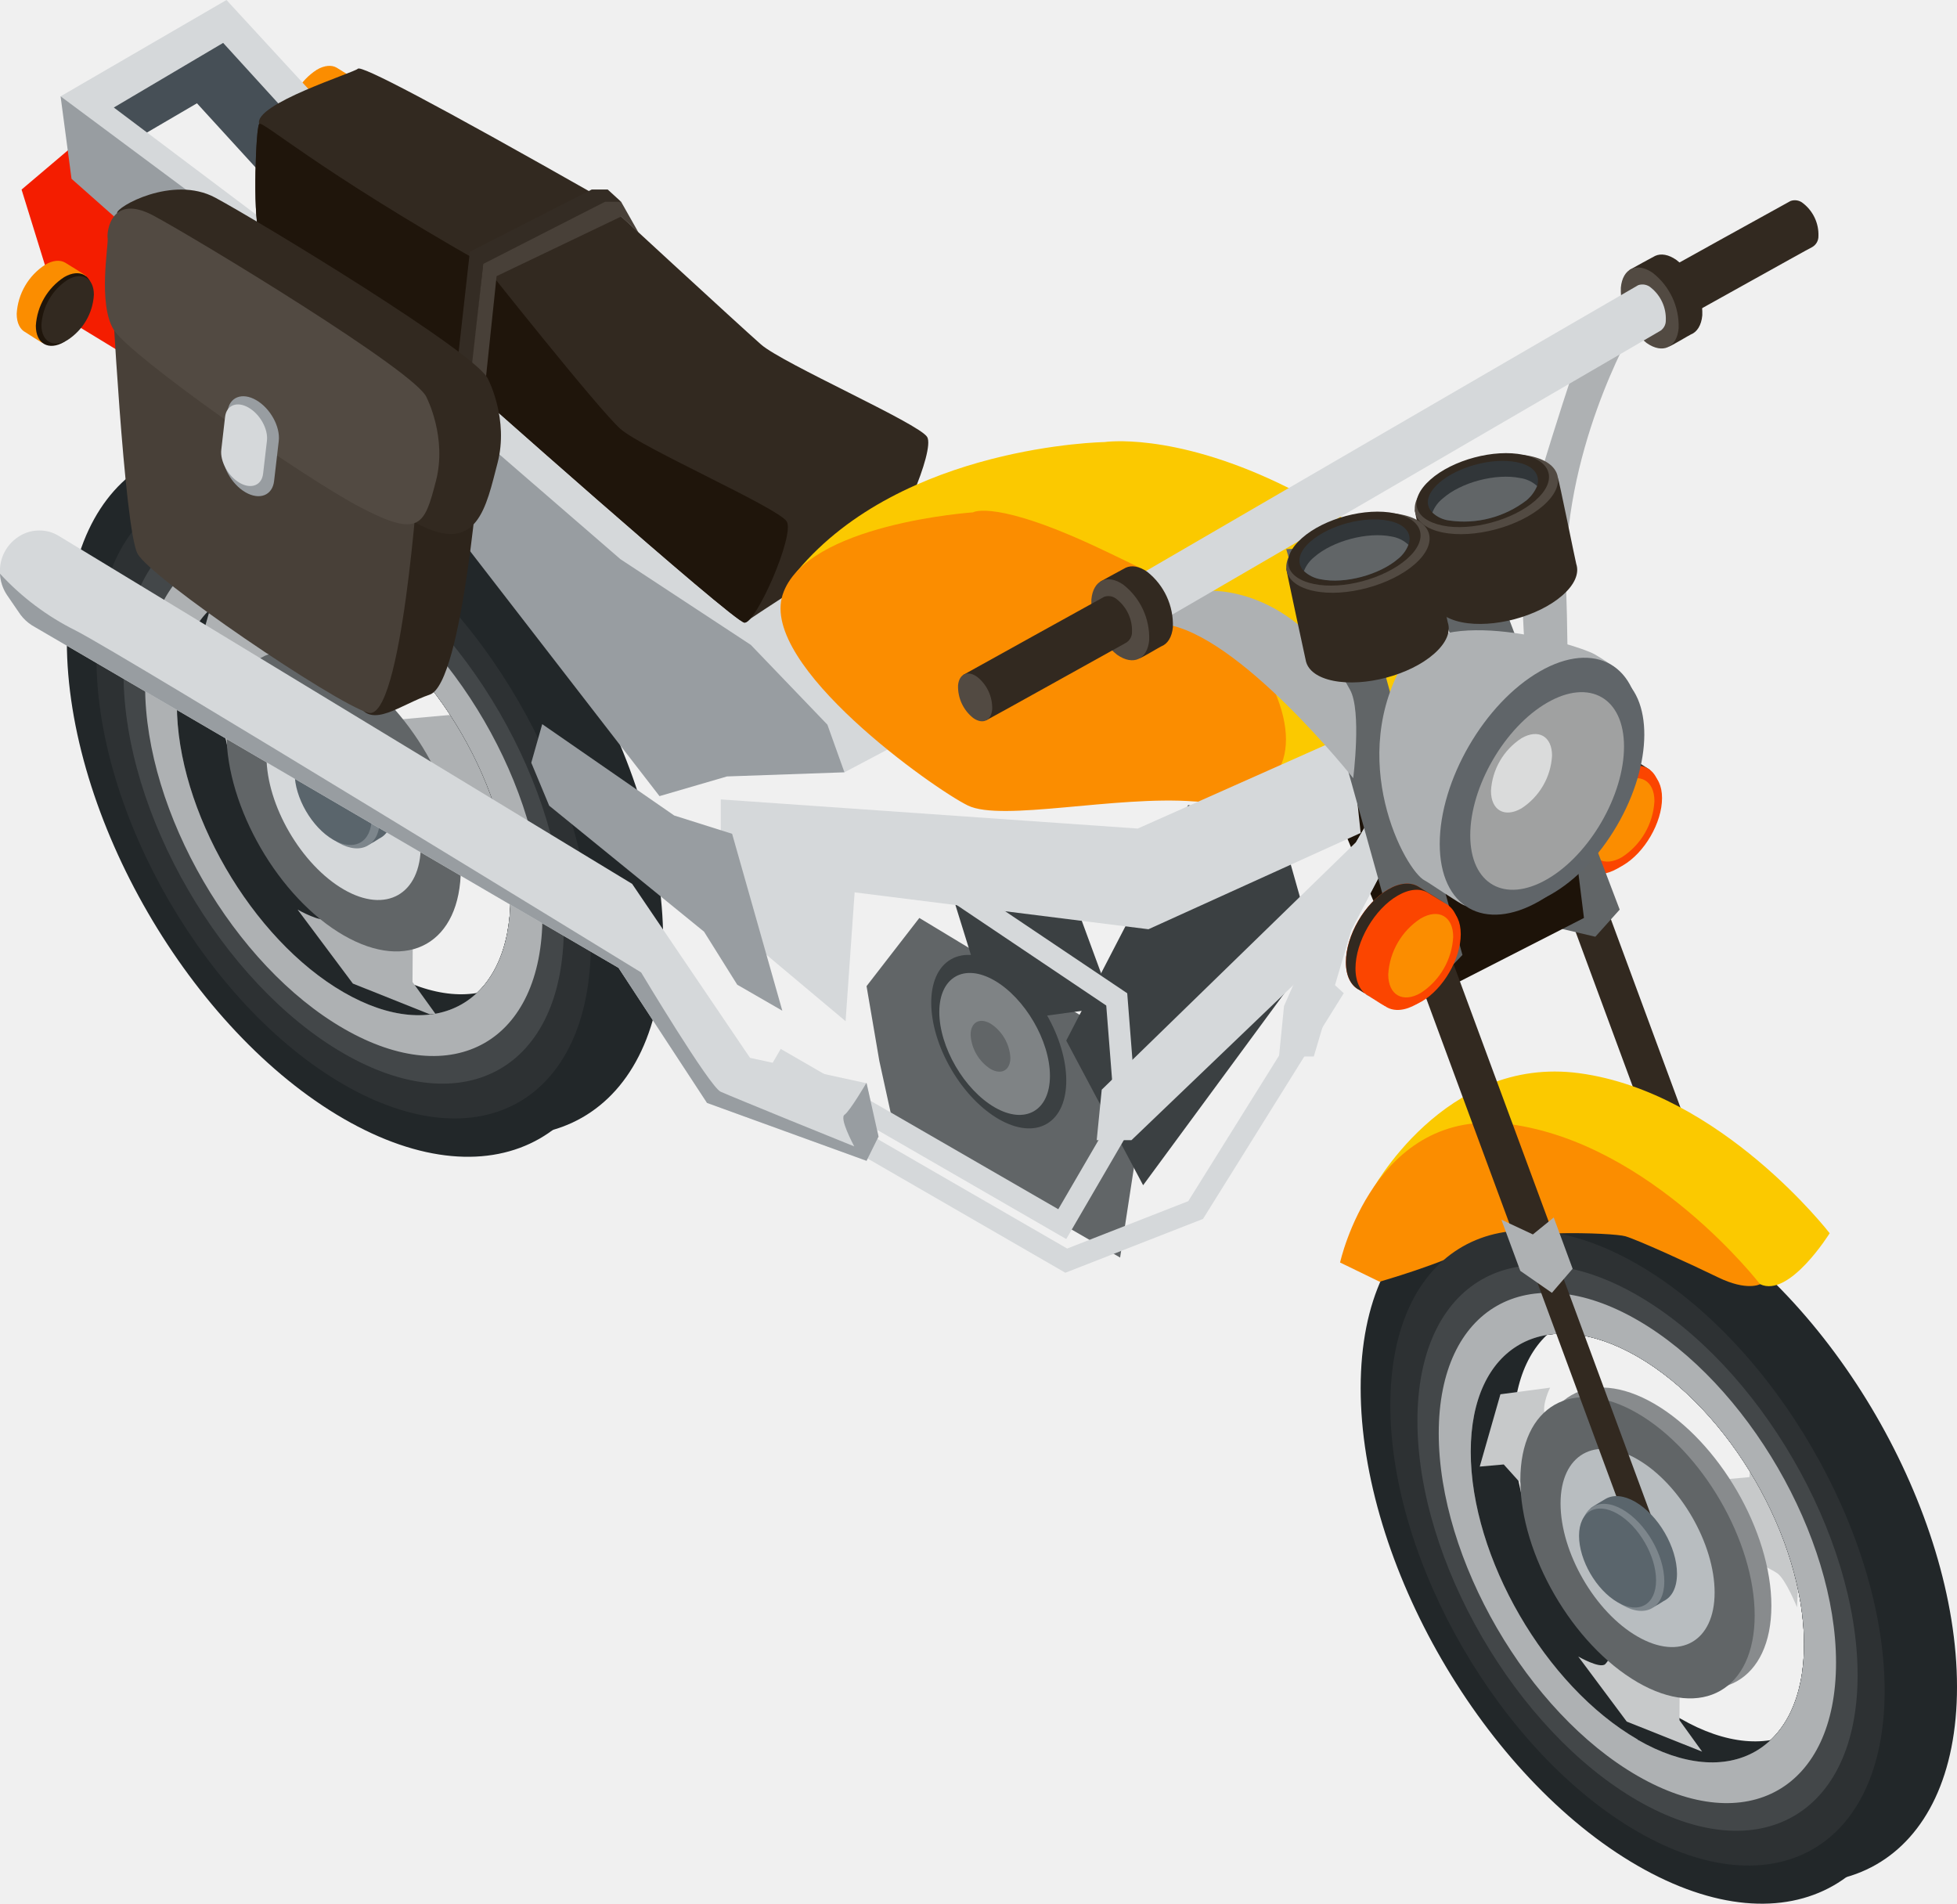
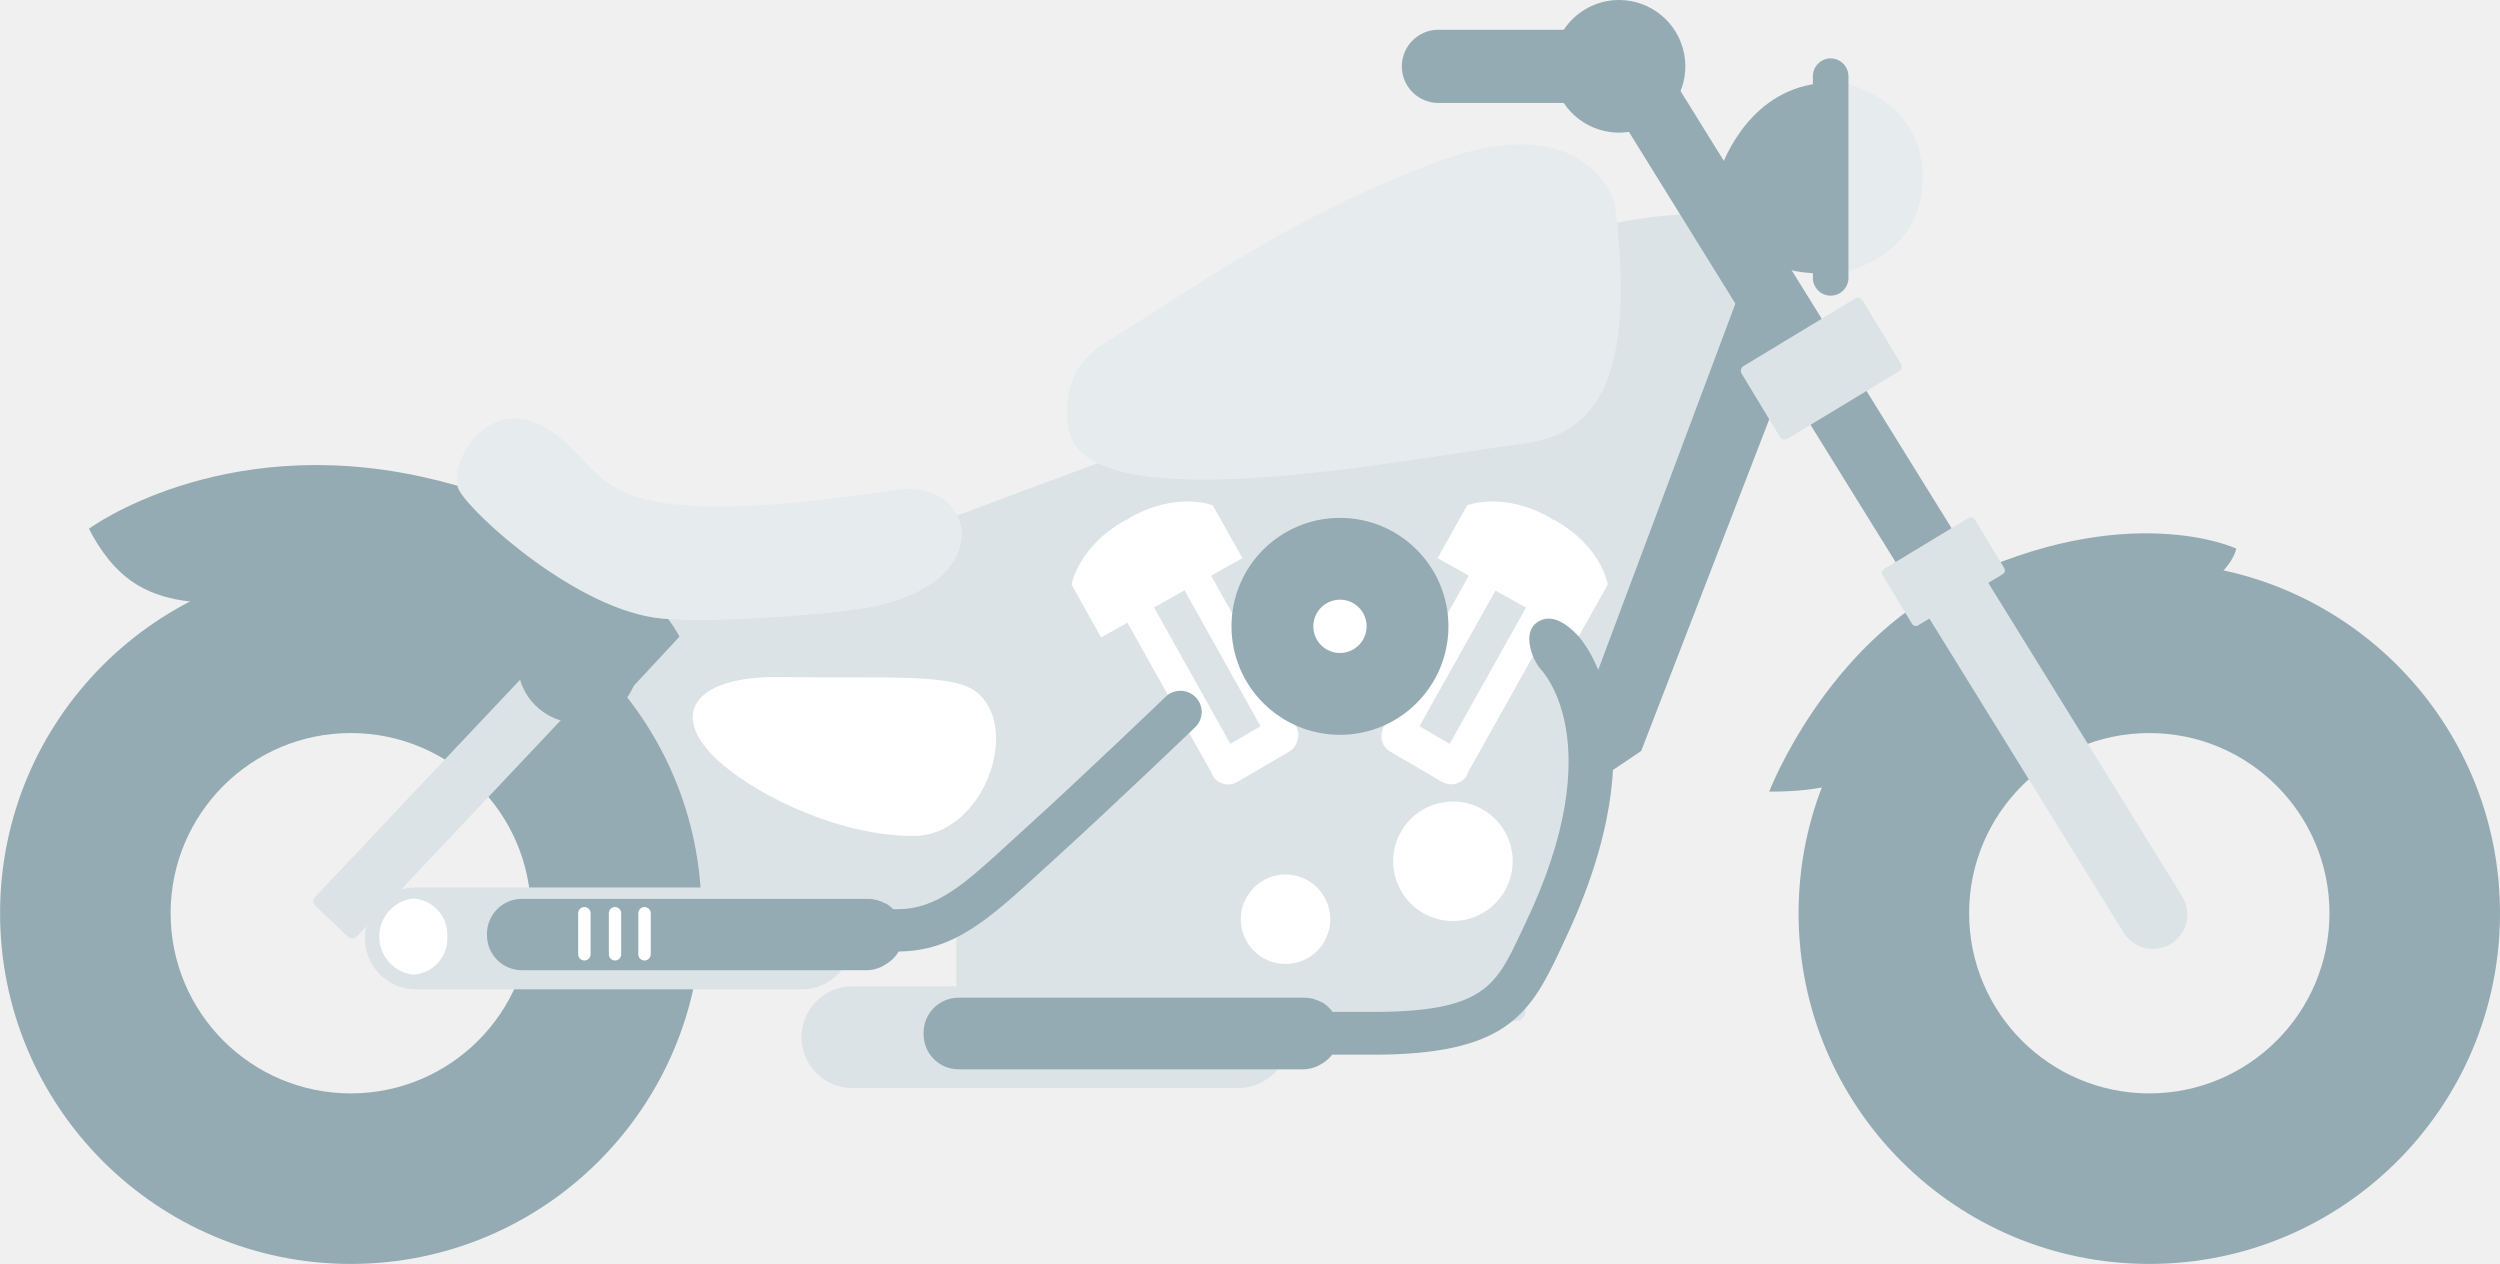
- <svg xmlns="http://www.w3.org/2000/svg" viewBox="0 0 393.77 383">
+ <svg xmlns="http://www.w3.org/2000/svg" viewBox="0 0 311.37 157.42">
  <defs>
-     <style>.cls-1{fill:#aeb1b3;}.cls-2{fill:#322920;}.cls-3{fill:#524a42;}.cls-4{fill:#fb8d00;}.cls-5{fill:#1f150b;}.cls-6{fill:#464f56;}.cls-7{fill:#f41d00;}.cls-8{fill:#fb4500;}.cls-9{fill:#616567;}.cls-10{fill:#1d1309;}.cls-11{fill:#d5d8da;}.cls-12{fill:#3b4042;}.cls-13{fill:#222729;}.cls-14{fill:#2d3133;}.cls-15{fill:#434749;}.cls-16{fill:#5a656c;}.cls-17{fill:#7d868c;}.cls-18{fill:#fbc900;}.cls-19{fill:#7f8385;}.cls-20{fill:#989da1;}.cls-21{fill:#342c24;}.cls-22{fill:#484038;}.cls-23{fill:#c7c9ca;}.cls-24{fill:#888b8d;}.cls-25{fill:#b8bdc0;}.cls-26{fill:#2d241b;}.cls-27{fill:#606569;}.cls-28{fill:#a0a1a1;}.cls-29{fill:#dadbdb;}.cls-30{fill:#313639;}</style>
+     <style>.cls-1{fill:#dce3e6;}.cls-2{fill:#94abb3;}.cls-3{fill:#e6eced;}.cls-4{fill:#fff;}</style>
  </defs>
  <g id="Layer_2" data-name="Layer 2">
    <g id="Layer_1-2" data-name="Layer 1">
-       <path class="cls-1" d="M328.35,66.54s-14.27,24.67-13.22,52c.47,12.32.4,40.55.4,40.55l-7.44-8.68s-2.32-32-2-38.93,12-41.41,12-41.41Z" />
-       <path class="cls-2" d="M365.89,47.5a2.48,2.48,0,0,1-1.37,2.27c-.14,0-27.71,15.43-27.86,15.45-.59.07.59-1.21-.13-1.71a8.06,8.06,0,0,1-3.06-6.58c.09-.94-2-.43-1.48-.82.1-.09,28.18-15.63,28.3-15.68a2.56,2.56,0,0,1,2.54.49A8,8,0,0,1,365.89,47.5Z" />
-       <path class="cls-3" d="M337.76,63.08c-.21,2.3-1.91,3.07-3.81,1.74a8,8,0,0,1-3.06-6.58c.21-2.3,1.91-3.07,3.81-1.74A8,8,0,0,1,337.76,63.08Z" />
-       <path class="cls-2" d="M342.52,63.45c-.18,2-1.06,3.37-2.32,3.85-.23.09-4,2.35-4.3,2.38-1,.12,1-2-.22-2.89a13.6,13.6,0,0,1-5.18-11.14c.15-1.6-3.36-.74-2.52-1.4.19-.14,4.85-2.67,5.06-2.77,1.17-.53,2.69-.3,4.3.84A13.58,13.58,0,0,1,342.52,63.45Z" />
-       <path class="cls-3" d="M337.76,66.06c-.35,3.89-3.24,5.21-6.45,2.94a13.56,13.56,0,0,1-5.18-11.13c.35-3.89,3.24-5.21,6.45-2.95A13.58,13.58,0,0,1,337.76,66.06Z" />
-       <path class="cls-4" d="M58,23.88c0,1.89.7,3.19,1.82,3.74.21.11,3.21,2.12,3.45,2.17.92.19-.76-2,.44-2.66a12.59,12.59,0,0,0,5.71-9.84c0-1.49,3.16-.4,2.44-1.08-.16-.15-3.93-2.48-4.11-2.59-1-.59-2.46-.5-4,.41A12.59,12.59,0,0,0,58,23.88Z" />
-       <path class="cls-5" d="M61.8,26.29c0,3.62,2.56,5.07,5.71,3.25a12.59,12.59,0,0,0,5.71-9.84c0-3.62-2.56-5.08-5.71-3.26A12.59,12.59,0,0,0,61.8,26.29Z" />
-       <path class="cls-2" d="M62.93,26.13c0,3.35,2.36,4.69,5.27,3A11.61,11.61,0,0,0,73.48,20c0-3.34-2.36-4.69-5.28-3A11.63,11.63,0,0,0,62.93,26.13Z" />
-       <polygon class="cls-6" points="27.97 27.6 39.63 20.78 60.45 43.57 68.52 29.57 44.49 5.71 17.62 23.41 27.97 27.6" />
-       <polygon class="cls-7" points="16.78 27.6 4.34 38.14 12.19 63.49 23.56 70.42 30.9 43.39 16.78 27.6" />
-       <path class="cls-2" d="M311.3,166.27c0,2.82,1,4.76,2.71,5.57.31.16,4.78,3.15,5.13,3.22,1.37.29-1.12-2.92.65-3.95,4.7-2.71,8.5-9.27,8.5-14.65,0-2.21,4.72-.6,3.63-1.61-.23-.22-5.84-3.69-6.11-3.85-1.54-.87-3.67-.74-6,.62C315.1,154.32,311.3,160.89,311.3,166.27Z" />
-       <ellipse class="cls-8" cx="325.53" cy="164.95" rx="11.98" ry="6.92" transform="translate(18.83 362.73) rotate(-59.69)" />
-       <path class="cls-8" d="M318.71,169.62c0,5,3.52,7,7.85,4.48s7.86-8.57,7.86-13.54-3.52-7-7.86-4.48S318.71,164.65,318.71,169.62Z" />
-       <path class="cls-4" d="M319.83,168.72c0,4.15,2.92,5.81,6.53,3.73a14.39,14.39,0,0,0,6.53-11.27c0-4.14-2.92-5.81-6.53-3.73A14.4,14.4,0,0,0,319.83,168.72Z" />
-       <polygon class="cls-2" points="323.45 183.1 315.53 183.42 338.84 246.5 346.76 246.18 323.45 183.1" />
-       <polygon class="cls-1" points="344.26 235.82 333.72 236.25 337.53 246.56 348.07 246.12 344.26 235.82" />
-       <polygon class="cls-9" points="325.9 183 321 188.46 314.37 186.9 285.86 112.02 298.67 111.5 325.9 183" />
-       <polygon class="cls-10" points="318.71 184.68 289.53 199.59 283.99 199.59 267.55 160.17 264.65 152.01 270.8 145.69 297.74 129.91 315.53 159.13 318.71 184.68" />
-       <polygon class="cls-11" points="12.19 19.38 45.57 0 70.52 27.1 65.72 31.48 44.9 8.63 22.9 21.63 111.92 88.61 174.36 122.39 182.56 148.69 169.91 155.38 137.83 139.59 19.92 33.22 12.19 19.38" />
-       <path class="cls-2" d="M121,39.86s27.72,25.58,32.12,29.44,31.82,15.9,33.44,18.62-6.19,20.61-8.54,20.33-28.21,17-28.21,17S53.31,28.93,52.15,24.93,71.36,14.58,72,13.83,86.93,20.52,121,39.86Z" />
-       <polygon class="cls-9" points="184.98 184.68 221.79 206.92 230.01 222.86 225.38 253 179.84 226.71 176.93 213.44 174.36 198.4 184.98 184.68" />
-       <polygon class="cls-11" points="214.36 256.06 170.86 230.94 173.06 227.13 214.73 251.19 239.09 241.66 264.71 200.59 245.12 182.59 248.1 179.35 270.38 199.82 242.06 245.23 214.36 256.06" />
-       <polygon class="cls-12" points="239.08 161.96 214.54 209.35 230.01 238.45 264.65 191.39 257.57 166.34 239.08 161.96" />
-       <polygon class="cls-12" points="211.26 167.84 224.01 202.5 205.01 205.09 196.96 197.27 187.38 166.42 211.26 167.84" />
-       <path class="cls-13" d="M77.73,93C47,75.23,22,89.46,22,124.76S47,203.07,77.73,220.84s55.7,3.53,55.7-31.76S108.5,110.76,77.73,93Zm0,102.43c-18.53-10.7-33.56-36.62-33.56-57.89s15-29.83,33.56-19.13,33.56,36.61,33.56,57.88S96.26,206.13,77.73,195.43Z" />
-       <path class="cls-1" d="M63.57,162.15l-20.71-23-5.48.48,4.72-16.52,11.32-1.52s-2.05,4-1.13,6.53S61,145.72,61,145.72,61,157.25,63.57,162.15Z" />
-       <path class="cls-1" d="M72.19,145.49l19.75-1.78.52-6.94,11.06,21.83-.71,14.85s-2.53-6.35-4.49-7.75-14-7.07-14-7.07S76.09,147.28,72.19,145.49Z" />
-       <path class="cls-1" d="M83.17,171.43,83,197.56l5.17,7.18L71,197.88,59.88,183s5,2.85,6.16,1.75,6.35-10.66,6.35-10.66S81.53,174.58,83.17,171.43Z" />
-       <path class="cls-13" d="M69.15,97.21C38.38,79.45,13.45,93.67,13.45,129s24.93,78.31,55.7,96.08,55.7,3.53,55.7-31.76S99.91,115,69.15,97.21Zm0,102.43C50.61,188.94,35.59,163,35.59,141.76s15-29.84,33.56-19.14,33.56,36.61,33.56,57.88S87.68,210.34,69.15,199.64Z" />
-       <path class="cls-14" d="M69.15,104.06c-27.47-15.86-49.74-3.17-49.74,28.36s22.27,69.92,49.74,85.77,49.73,3.17,49.73-28.35S96.62,119.92,69.15,104.06Zm0,95.58C50.61,188.94,35.59,163,35.59,141.76s15-29.84,33.56-19.14,33.56,36.61,33.56,57.88S87.68,210.34,69.15,199.64Z" />
-       <path class="cls-15" d="M69.15,110.31c-24.46-14.12-44.29-2.82-44.29,25.25s19.83,62.27,44.29,76.38,44.29,2.82,44.29-25.24S93.61,124.43,69.15,110.31Zm0,89.33C50.61,188.94,35.59,163,35.59,141.76s15-29.84,33.56-19.14,33.56,36.61,33.56,57.88S87.68,210.34,69.15,199.64Z" />
-       <path class="cls-1" d="M69.15,115.28c-22.07-12.74-39.95-2.54-39.95,22.79s17.88,56.16,40,68.9,39.95,2.54,39.95-22.78S91.21,128,69.15,115.28Zm0,84.36C50.61,188.94,35.59,163,35.59,141.76s15-29.84,33.56-19.14,33.56,36.61,33.56,57.88S87.68,210.34,69.15,199.64Z" />
-       <path class="cls-9" d="M92.72,174.74c0,14.94-10.55,20.95-23.57,13.44s-23.58-25.72-23.58-40.66,10.56-21,23.58-13.44S92.72,159.8,92.72,174.74Z" />
-       <path class="cls-11" d="M84.67,170.09c0,9.84-7,13.8-15.52,8.85S53.62,162,53.62,152.16s7-13.8,15.53-8.85S84.67,160.25,84.67,170.09Z" />
-       <path class="cls-16" d="M79,163.19c0,2.78-1,4.7-2.67,5.5a19.82,19.82,0,0,1-2,1.19c-1.34.28,1.11-2.88-.64-3.89-4.63-2.67-8.39-9.15-8.39-14.46,0-2.18-4.65-.59-3.58-1.59.23-.21,2.67-1.65,2.94-1.81,1.52-.86,3.61-.73,5.93.61C75.25,151.41,79,157.88,79,163.19Z" />
-       <path class="cls-17" d="M76.44,164.75c0,5.31-3.75,7.45-8.38,4.78s-8.38-9.15-8.38-14.46,3.75-7.45,8.38-4.78S76.44,159.44,76.44,164.75Z" />
-       <path class="cls-16" d="M74.79,164.52c0,4.91-3.47,6.89-7.75,4.42s-7.75-8.46-7.75-13.37,3.47-6.89,7.75-4.42S74.79,159.61,74.79,164.52Z" />
-       <polygon class="cls-11" points="214.54 249.28 154.88 214.84 157.09 211.03 212.94 243.28 224.28 223.81 222.59 202.3 181.92 174.97 184.38 171.32 226.81 199.83 228.77 224.83 214.54 249.28" />
-       <path class="cls-18" d="M222.21,88.94s13.4-2.07,35.14,8.29,19.38,13.29,25.55,27.67-15.34,31.89-31.07,30.68-23.83-4.35-30.63-7.66-70.4-21.56-60.76-33.06C181.63,89.56,222.21,88.94,222.21,88.94Z" />
-       <path class="cls-4" d="M195.77,103.08s4.5-2.75,26.24,7.61,28.28,14,34.45,28.35-.42,23.41-16.16,22.2-38.75,4.13-45.55.82-41.91-28.11-37.28-42.4S195.77,103.08,195.77,103.08Z" />
-       <polygon class="cls-11" points="271.66 147.68 273.78 167.58 231.08 186.95 171.96 179.53 170.14 205.45 154.16 192.04 145.03 169.47 145.03 160.83 228.93 166.69 271.66 147.68" />
-       <ellipse class="cls-12" cx="200.96" cy="209.56" rx="11.06" ry="19.15" transform="translate(-78.29 130.07) rotate(-30.31)" />
-       <path class="cls-19" d="M211.26,216.44c0,7.05-5,9.88-11.12,6.34S189,210.65,189,203.61s5-9.88,11.11-6.34S211.26,209.4,211.26,216.44Z" />
-       <path class="cls-9" d="M203.3,212.79c0,2.53-1.79,3.54-4,2.27a8.76,8.76,0,0,1-4-6.86c0-2.52,1.78-3.54,4-2.27A8.79,8.79,0,0,1,203.3,212.79Z" />
-       <path class="cls-11" d="M176.77,228.66l-2.41,4.88-32.1-11.65-17.8-27.17-118-68.9a8.73,8.73,0,0,1-2.35-2.18l-2.64-3.85A8.41,8.41,0,0,1,0,115.42a8.2,8.2,0,0,1,4.14-7.69,7.37,7.37,0,0,1,3.79-1,7.24,7.24,0,0,1,3.9,1.09l115.36,70,23.72,35,23.43,5.11Z" />
-       <path class="cls-20" d="M176.77,228.66l-2.41,4.88-32.1-11.65-17.8-27.17-118-68.9a8.73,8.73,0,0,1-2.35-2.18l-2.64-3.85A8.41,8.41,0,0,1,0,115.42a52.23,52.23,0,0,0,15.22,11.43C25.29,132,129,195.64,129,195.64s13.78,23,16,24,25.44,10.45,26.88,11c-.35-.69-3-5.68-1.95-6.37s4.42-6.43,4.42-6.43Z" />
-       <path class="cls-2" d="M98.45,59.72s22,22.73,26.41,26.59,31.83,15.9,33.45,18.62-6.19,20.61-8.54,20.33S92,75.67,92,75.67,53.22,50.6,52.05,46.6s-.57-20.93.1-21.67S64.41,40.37,98.45,59.72Z" />
-       <path class="cls-5" d="M97.23,53.1s23.24,29.35,27.63,33.21,31.83,15.9,33.45,18.62-6.19,20.61-8.54,20.33S92,75.67,92,75.67,53.22,50.6,52.05,46.6s-.57-20.93.1-21.67S63.2,33.76,97.23,53.1Z" />
-       <polygon class="cls-21" points="122.28 41.1 97.23 53.1 94.69 77.26 91.67 76.28 94.54 50.64 119.06 38.13 122.28 38.13 124.97 40.59 122.28 41.1" />
-       <polygon class="cls-22" points="124.97 43.57 99.92 55.56 97.38 79.72 94.36 78.74 97.23 53.1 121.75 40.59 124.97 40.59 128.47 46.78 124.97 43.57" />
-       <path class="cls-13" d="M338.07,243.3c-30.76-17.76-55.71-3.54-55.71,31.76s24.95,78.32,55.71,96.08,55.7,3.54,55.7-31.76S368.83,261.06,338.07,243.3Zm0,102.43c-18.54-10.7-33.56-36.61-33.56-57.88s15-29.84,33.56-19.13,33.56,36.61,33.56,57.88S356.6,356.43,338.07,345.73Z" />
-       <path class="cls-23" d="M320.81,314.9l-18.24-20.27-4.83.43,4.16-14.55,10-1.33s-1.81,3.51-1,5.74,7.67,15.52,7.67,15.52S318.55,310.6,320.81,314.9Z" />
-       <path class="cls-23" d="M334.61,298.74,352,297.18l.47-6.11,9.74,19.23-.63,13.07s-2.23-5.59-3.95-6.83-12.32-6.22-12.32-6.22S338.05,300.32,334.61,298.74Z" />
-       <path class="cls-23" d="M338.06,323.08l-.13,23,4.56,6.33-15.17-6.05-9.76-13.09s4.36,2.51,5.42,1.54,5.59-9.39,5.59-9.39S336.62,325.85,338.06,323.08Z" />
-       <path class="cls-13" d="M329.49,247.51c-30.77-17.76-55.71-3.54-55.71,31.76s24.94,78.32,55.71,96.08,55.7,3.54,55.7-31.75S360.24,265.27,329.49,247.51Zm0,102.44c-18.54-10.71-33.56-36.62-33.56-57.89s15-29.84,33.56-19.13S363,309.54,363,330.81,348,360.64,329.49,350Z" />
-       <path class="cls-18" d="M368.15,248.11s-8.15,13.1-14,10.25S333.33,247,330.85,246.28s-13.78-9.32-20.16-5.82-19.09,7.14-19.09,7.14l-15.79-7.68s14.72-27.71,42-24C346.29,219.77,368.15,248.11,368.15,248.11Z" />
-       <path class="cls-4" d="M354.14,258.36s-2.6,1.47-8.46-1.38-16.15-7.53-18.63-8.26-24-1.52-30.37,2-19.09,7.14-19.09,7.14L269.64,254s6.88-31.53,34.18-27.83C332.28,230,354.14,258.36,354.14,258.36Z" />
-       <path class="cls-14" d="M329.49,254.37c-27.47-15.86-49.74-3.17-49.74,28.35S302,352.64,329.49,368.5s49.72,3.16,49.72-28.35S357,270.22,329.49,254.37Zm0,95.58c-18.54-10.71-33.56-36.62-33.56-57.89s15-29.84,33.56-19.13S363,309.54,363,330.81,348,360.64,329.49,350Z" />
-       <path class="cls-15" d="M329.49,260.61c-24.47-14.12-44.29-2.82-44.29,25.26s19.82,62.26,44.29,76.38,44.28,2.82,44.28-25.25S353.94,274.73,329.49,260.61Zm0,89.34c-18.54-10.71-33.56-36.62-33.56-57.89s15-29.84,33.56-19.13S363,309.54,363,330.81,348,360.64,329.49,350Z" />
-       <path class="cls-1" d="M329.49,265.59c-22.07-12.74-40-2.54-40,22.78s17.89,56.17,40,68.91,39.94,2.53,39.94-22.78S351.55,278.32,329.49,265.59Zm0,84.36c-18.54-10.71-33.56-36.62-33.56-57.89s15-29.84,33.56-19.13S363,309.54,363,330.81,348,360.64,329.49,350Z" />
-       <path class="cls-24" d="M356.42,323.07c0,14.94-10.55,21-23.57,13.44s-23.57-25.72-23.57-40.66,10.55-21,23.57-13.44S356.42,308.13,356.42,323.07Z" />
-       <path class="cls-9" d="M353.06,325c0,14.94-10.56,21-23.58,13.44s-23.57-25.72-23.57-40.66,10.55-21,23.57-13.44S353.06,310.1,353.06,325Z" />
-       <path class="cls-25" d="M345,320.39c0,9.84-6.95,13.8-15.53,8.85S314,312.31,314,302.47s7-13.8,15.52-8.85S345,310.56,345,320.39Z" />
-       <polygon class="cls-20" points="151.07 129.74 124.85 112.51 48.18 46.15 12.19 19.38 14.39 35.97 84.99 98.47 132.7 160.17 146.28 156.21 169.91 155.38 166.48 145.79 151.07 129.74" />
-       <polygon class="cls-20" points="147.31 167.75 135.66 164.07 109.1 145.69 106.9 153.45 110.5 162.09 141.66 187.44 148.34 198.11 157.41 203.34 147.31 167.75" />
-       <polygon class="cls-11" points="272.87 169.41 221.68 219.23 220.67 229.38 227.67 229.38 271.95 186.96 279.75 172.07 275.81 164.37 272.87 169.41" />
-       <polygon class="cls-11" points="272.87 169.41 258.36 202.4 257.35 212.55 264.35 212.55 271.95 186.96 279.75 172.07 275.81 164.37 272.87 169.41" />
-       <path class="cls-26" d="M34.82,53s34.67,83.8,37.33,88.75,8.42,0,14.32-2c6.71-2.28,10.14-47.9,10.14-47.9Z" />
-       <path class="cls-2" d="M98.25,76.37s4.16,8,1.86,16.79-4,18.54-15.91,12.31S38.51,67.92,35.29,62.71,23.82,44.08,23.56,42.88s11.16-7.72,19.74-3.12S96.49,71.36,98.25,76.37Z" />
-       <path class="cls-22" d="M22.42,56.66S25,106.45,27.68,111.4s39.6,30,46.39,32S84.2,95.51,84.2,95.51Z" />
-       <path class="cls-3" d="M85.85,80S90,88,87.71,96.79s-3.19,11.55-15.13,5.31S26.11,71.56,22.88,66.34s-1-17.22-1.22-18.42.65-9.13,9.24-4.53S84.09,75,85.85,80Z" />
-       <polygon class="cls-2" points="291.82 192.22 283.9 192.54 307.2 255.62 315.13 255.3 291.82 192.22" />
-       <polygon class="cls-2" points="334.61 311.4 329.14 311.63 308.43 255.57 313.9 255.35 334.61 311.4" />
-       <polygon class="cls-1" points="312.63 244.94 308.43 248.35 302.09 245.38 305.9 255.68 312.26 260.1 316.43 255.25 312.63 244.94" />
-       <polygon class="cls-9" points="294.26 192.12 289.69 196.87 282.61 195.76 258.81 110.48 271.62 109.95 294.26 192.12" />
-       <path class="cls-1" d="M272.28,156.56s-23.09-29.16-38.11-31,8.7-6.68,8.7-6.68,17.4-1.55,28.79,19.93C274,143.08,272.28,156.56,272.28,156.56Z" />
-       <path class="cls-11" d="M335.18,64.44a2.45,2.45,0,0,1-1.37,2.27c-.14.06-107.36,62.47-107.51,62.49-.59.06.59-1.21-.13-1.71a8.06,8.06,0,0,1-3.06-6.58c.09-.94-2-.44-1.48-.83.1-.08,107.83-62.65,108-62.71a2.6,2.6,0,0,1,2.54.49A8,8,0,0,1,335.18,64.44Z" />
-       <path class="cls-3" d="M227.4,127.06c-.21,2.29-1.91,3.07-3.81,1.74a8,8,0,0,1-3.06-6.58c.21-2.3,1.91-3.08,3.81-1.74A8,8,0,0,1,227.4,127.06Z" />
-       <path class="cls-16" d="M337.43,316.6c0,2.78-1,4.7-2.67,5.5a19.82,19.82,0,0,1-2,1.19c-1.34.28,1.11-2.88-.64-3.89-4.63-2.68-8.38-9.15-8.38-14.46,0-2.18-4.66-.59-3.59-1.59.23-.21,2.67-1.65,2.94-1.81,1.52-.86,3.61-.73,5.93.6C333.68,304.82,337.43,311.29,337.43,316.6Z" />
-       <path class="cls-17" d="M334.88,318.16c0,5.31-3.76,7.45-8.39,4.78s-8.38-9.15-8.38-14.46,3.75-7.45,8.38-4.78S334.88,312.84,334.88,318.16Z" />
-       <path class="cls-16" d="M333.22,317.93c0,4.91-3.47,6.89-7.75,4.42s-7.75-8.46-7.75-13.37,3.47-6.89,7.75-4.42S333.22,313,333.22,317.93Z" />
-       <path class="cls-1" d="M286.7,177.16c.74.36,7.15,4.78,8,5,3.22.67-2.67-6.91,1.54-9.34,11.11-6.42,20.12-22,20.12-34.7,0-5.24,11.16-1.42,8.6-3.81a45.68,45.68,0,0,0-4.1-2.67c-3.64-2.08-31.23-10.18-37.9.74C270.57,152.61,282.76,175.23,286.7,177.16Z" />
-       <path class="cls-27" d="M289.69,169.79c0,12.75,9,17.88,20.11,11.47s20.12-21.95,20.12-34.7-9-17.88-20.12-11.47S289.69,157,289.69,169.79Z" />
-       <ellipse class="cls-27" cx="312.26" cy="158.5" rx="26.22" ry="15.14" transform="translate(17.83 348.08) rotate(-59.69)" />
-       <path class="cls-28" d="M295.83,168.06c0,9.81,6.92,13.76,15.47,8.83S326.77,160,326.77,150.2s-6.93-13.76-15.47-8.82S295.83,158.26,295.83,168.06Z" />
-       <path class="cls-29" d="M300,159.12c0,3.9,2.75,5.47,6.14,3.51a13.54,13.54,0,0,0,6.15-10.6c0-3.9-2.75-5.47-6.15-3.51A13.55,13.55,0,0,0,300,159.12Z" />
-       <path class="cls-8" d="M270.8,193.59c0,2.82,1.05,4.76,2.71,5.58.31.15,4.78,3.14,5.14,3.21,1.36.29-1.13-2.92.65-3.94,4.69-2.71,8.5-9.27,8.5-14.66,0-2.21,4.71-.59,3.63-1.61-.23-.21-5.84-3.69-6.12-3.84-1.54-.88-3.66-.75-6,.61C274.61,181.65,270.8,188.21,270.8,193.59Z" />
-       <path class="cls-2" d="M275.45,200.41c-1.67-.82-2.71-2.76-2.71-5.58,0-5.38,3.8-11.94,8.5-14.65,2.35-1.36,4.47-1.49,6-.61.16.09,2.28,1.4,4,2.47-.92-.63-5.67-3.57-5.92-3.71-1.54-.88-3.66-.75-6,.61-4.69,2.71-8.5,9.27-8.5,14.65,0,2.82,1.05,4.76,2.71,5.58.23.11,2.62,1.7,4.07,2.6C276.53,201.09,275.59,200.47,275.45,200.41Z" />
-       <path class="cls-8" d="M276.54,197.18c0,5.38,3.8,7.55,8.49,4.84s8.5-9.27,8.5-14.65-3.81-7.55-8.5-4.84S276.54,191.8,276.54,197.18Z" />
-       <path class="cls-8" d="M278.21,197c0,5,3.52,7,7.86,4.48s7.85-8.57,7.85-13.55-3.51-7-7.85-4.48S278.21,192,278.21,197Z" />
-       <path class="cls-4" d="M279.33,196.05c0,4.14,2.93,5.81,6.54,3.72a14.41,14.41,0,0,0,6.53-11.27c0-4.14-2.93-5.81-6.53-3.72A14.4,14.4,0,0,0,279.33,196.05Z" />
-       <path class="cls-4" d="M3.36,63.13c0,1.9.7,3.2,1.82,3.75C5.39,67,8.39,69,8.63,69c.91.19-.76-2,.44-2.65a12.59,12.59,0,0,0,5.71-9.85c0-1.48,3.16-.4,2.44-1.08-.16-.15-3.93-2.48-4.11-2.58-1-.59-2.46-.5-4,.41A12.59,12.59,0,0,0,3.36,63.13Z" />
-       <path class="cls-5" d="M7.21,65.54c0,3.62,2.56,5.08,5.71,3.26A12.59,12.59,0,0,0,18.63,59c0-3.62-2.56-5.07-5.71-3.25A12.59,12.59,0,0,0,7.21,65.54Z" />
-       <path class="cls-2" d="M8.34,65.39c0,3.34,2.36,4.69,5.27,3a11.6,11.6,0,0,0,5.28-9.1c0-3.34-2.36-4.69-5.28-3A11.62,11.62,0,0,0,8.34,65.39Z" />
-       <path class="cls-20" d="M49.4,99.05h0c2.83,1.63,5.42.61,5.75-2.27l.94-8.07c.33-2.88-1.71-6.58-4.54-8.21h0c-2.83-1.64-5.42-.61-5.76,2.27l-.93,8.06C44.52,93.72,46.57,97.41,49.4,99.05Z" />
-       <path class="cls-11" d="M48.23,97.15h0c2.32,1.33,4.44.5,4.71-1.86l.77-6.6C54,86.33,52.31,83.31,50,82h0c-2.31-1.34-4.43-.5-4.71,1.86l-.76,6.6C44.24,92.78,45.91,95.81,48.23,97.15Z" />
-       <path class="cls-2" d="M314.34,119.81c2.55-2.21,3.45-4.49,2.82-6.35-.12-.34-3.48-17-3.7-17.33-.86-1.21-1.72,3.11-4.1,2.63-6.31-1.27-15.36,1.14-20.23,5.37-2,1.74-4.41-2.95-4.44-1.37,0,.35,3.86,18.23,3.94,18.55.47,1.81,2.33,3.24,5.49,3.88C300.42,126.46,309.48,124.05,314.34,119.81Z" />
-       <path class="cls-3" d="M310.49,101.75c4.87-4.23,3.7-8.7-2.6-10s-15.36,1.14-20.22,5.37-3.71,8.71,2.59,10S305.62,106,310.49,101.75Z" />
-       <path class="cls-2" d="M308.9,100.72c4.5-3.92,3.42-8-2.4-9.22s-14.2,1-18.7,5-3.42,8,2.4,9.22S304.4,104.64,308.9,100.72Z" />
-       <path class="cls-30" d="M309.28,97.78a7.58,7.58,0,0,1-2.12,2.87,20.66,20.66,0,0,1-15.56,4.07,6.05,6.05,0,0,1-3.39-1.6c-1.55-1.55-1.15-3.79,1.38-6,3.79-3.28,10.74-5.11,15.56-4.14C308.59,93.64,310,95.54,309.28,97.78Z" />
-       <path class="cls-2" d="M288.49,131.59c2.55-2.22,3.45-4.5,2.82-6.35-.12-.35-3.47-17-3.7-17.34-.86-1.21-1.72,3.11-4.1,2.63-6.31-1.27-15.36,1.14-20.23,5.38-2,1.74-4.41-3-4.44-1.37,0,.34,3.86,18.22,3.94,18.54.47,1.81,2.34,3.25,5.49,3.88C274.57,138.23,283.63,135.83,288.49,131.59Z" />
-       <path class="cls-3" d="M284.64,113.53c4.87-4.24,3.71-8.71-2.6-10s-15.35,1.14-20.22,5.38-3.71,8.7,2.6,10S279.77,117.76,284.64,113.53Z" />
-       <path class="cls-2" d="M283.05,112.49c4.5-3.91,3.43-8-2.4-9.22s-14.2,1-18.7,5-3.42,8,2.41,9.22S278.55,116.41,283.05,112.49Z" />
-       <path class="cls-30" d="M283.39,109.6a6.73,6.73,0,0,1-2.07,2.82c-3.73,3.21-10.68,5.11-15.56,4.13a6.49,6.49,0,0,1-3.39-1.66c-1.55-1.55-1.15-3.85,1.38-6,3.79-3.27,10.74-5.11,15.56-4.14C282.75,105.41,284.25,107.37,283.39,109.6Z" />
-       <path class="cls-9" d="M309.28,97.78a7.58,7.58,0,0,1-2.12,2.87,20.66,20.66,0,0,1-15.56,4.07,6.05,6.05,0,0,1-3.39-1.6,6.73,6.73,0,0,1,2.07-2.82C294,97,301,95.19,305.84,96.17A6.36,6.36,0,0,1,309.28,97.78Z" />
-       <path class="cls-9" d="M283.39,109.6a6.73,6.73,0,0,1-2.07,2.82c-3.73,3.21-10.68,5.11-15.56,4.13a6.49,6.49,0,0,1-3.39-1.66,6.73,6.73,0,0,1,2.07-2.82c3.73-3.27,10.73-5.11,15.56-4.13A6.49,6.49,0,0,1,283.39,109.6Z" />
-       <path class="cls-2" d="M236,126.18c-.19,2-1.07,3.37-2.32,3.85-.24.09-4,2.35-4.31,2.38-1,.11,1-2-.21-2.9A13.56,13.56,0,0,1,224,118.38c.14-1.6-3.37-.74-2.52-1.4.18-.14,4.85-2.67,5.05-2.77,1.17-.53,2.7-.3,4.31.83A13.6,13.6,0,0,1,236,126.18Z" />
-       <path class="cls-3" d="M231.23,128.79c-.35,3.89-3.24,5.2-6.45,2.94a13.58,13.58,0,0,1-5.18-11.14c.35-3.88,3.24-5.2,6.45-2.94A13.58,13.58,0,0,1,231.23,128.79Z" />
-       <path class="cls-2" d="M227.77,127.14a2.47,2.47,0,0,1-1.37,2.27c-.14.06-27.7,15.43-27.86,15.45-.59.07.59-1.2-.12-1.71a8,8,0,0,1-3.06-6.57c.08-1-2-.44-1.49-.83.11-.08,28.18-15.62,28.3-15.68a2.56,2.56,0,0,1,2.54.49A8,8,0,0,1,227.77,127.14Z" />
-       <path class="cls-3" d="M199.64,142.72c-.2,2.3-1.91,3.08-3.81,1.74a8.05,8.05,0,0,1-3.06-6.58c.21-2.29,1.92-3.07,3.81-1.73A8,8,0,0,1,199.64,142.72Z" />
+       <path class="cls-1" d="M193.06,29.45c-11.85,2.47-25.7,18.75-36.65,21.61s-50.55,18.29-50.55,18.29l-45.42,4,13.61,42.89H191.84c4.14-10,23.32-56.53,26.29-67.75C225.28,21.52,210.88,25.74,193.06,29.45Z" />
+       <polygon class="cls-2" points="222.9 45.63 204.41 93.53 199.93 96.55 196.94 89.08 216.87 35.86 222.9 45.63" />
+       <path class="cls-2" d="M43.68,70.06a43.68,43.68,0,1,0,43.69,43.68A43.68,43.68,0,0,0,43.68,70.06Zm0,66.12a22.44,22.44,0,1,1,22.45-22.44A22.44,22.44,0,0,1,43.68,136.18Z" />
+       <path class="cls-2" d="M267.69,70.06a43.68,43.68,0,1,0,43.68,43.68A43.69,43.69,0,0,0,267.69,70.06Zm0,66.12a22.44,22.44,0,1,1,22.44-22.44A22.44,22.44,0,0,1,267.69,136.18Z" />
+       <path class="cls-2" d="M220.35,98.59s7-18.25,23.25-26.16C265,62,278.52,68.32,278.52,68.32s-.9,6.35-16,8.68c-14.65,2.26-19.27,7.71-31,19.16C228.89,98.81,220.35,98.59,220.35,98.59Z" />
+       <path class="cls-3" d="M229.25,10.22S239.47,12,239.47,22.16,229,34.1,229,34.1Z" />
+       <path class="cls-2" d="M228,7.27a2.23,2.23,0,0,0-2.21,2.22v1c-8.72,1.47-11.57,10.8-11.57,10.8s-1,12,11.57,12.74v.72a2.22,2.22,0,0,0,4.43,0V9.49A2.23,2.23,0,0,0,228,7.27Z" />
+       <rect class="cls-1" x="119.12" y="104.46" width="70.87" height="22.71" rx="1.18" />
+       <path class="cls-4" d="M165.68,114.49a5.57,5.57,0,1,1-5.56-5.57A5.56,5.56,0,0,1,165.68,114.49Z" />
+       <path class="cls-4" d="M188.4,107.26A7.44,7.44,0,1,1,181,99.83,7.43,7.43,0,0,1,188.4,107.26Z" />
+       <path class="cls-2" d="M52.5,59.37c-25.17-5.51-41.42,6.48-41.42,6.48a21.4,21.4,0,0,0,2.52,3.92c6.93,8.44,17,3.84,33.42,6.12C65.5,78.47,76.44,88.1,76.44,88.1l3.88-4.17,4.31-4.64S77.49,64.83,52.5,59.37Z" />
+       <path class="cls-3" d="M111.71,61c9.53-1.42,12.73,10.91-2.21,14.4-4.24,1-19.91,2.28-27,1.65-10.49-.93-23.74-13-25.33-16s3.61-12.74,11.54-7.31S72.71,66.85,111.71,61Z" />
+       <rect class="cls-1" x="33.77" y="93.7" width="48.05" height="7.15" rx="0.76" transform="translate(-52.62 72.54) rotate(-46.66)" />
+       <path class="cls-2" d="M79.5,82.49A7.52,7.52,0,1,1,72,75,7.51,7.51,0,0,1,79.5,82.49Z" />
+       <path class="cls-4" d="M97.48,84.32c13.23.23,21.34-.55,24.29,2,5.43,4.66.55,17.74-7.9,17.79-9,.06-19.06-4.73-24-9C83.2,89.38,85.86,84.11,97.48,84.32Z" />
+       <path class="cls-2" d="M207.46,8.36a4.07,4.07,0,1,0-6.92,4.29l38.43,62,6.82-4.47Z" />
+       <path class="cls-1" d="M270.39,117.56a4.32,4.32,0,0,0,1.39-5.93L246.16,70.21,239,74.94l25.5,41.23A4.31,4.31,0,0,0,270.39,117.56Z" />
+       <path class="cls-2" d="M201.65,0a8.26,8.26,0,0,0-6.89,3.71H179.37a4.56,4.56,0,1,0,0,9.11h15.39A8.26,8.26,0,1,0,201.65,0Z" />
+       <rect class="cls-1" x="218.03" y="40.61" width="17.61" height="10.58" rx="0.69" transform="translate(8.99 124.05) rotate(-31.17)" />
+       <rect class="cls-1" x="235.33" y="67.07" width="13.42" height="8.2" rx="0.54" transform="translate(-1.89 135.57) rotate(-31.17)" />
+       <path class="cls-3" d="M201.1,25.17s-3.51-11.74-21.45-5.25S149,35.66,139.21,41.7c-2.78,1.71-7.11,4-6.14,11.52,1.56,12.23,42.25,3.83,56.21,2.11C197.17,54.36,204.26,49.87,201.1,25.17Z" />
+       <path class="cls-4" d="M161.71,91.38a2.16,2.16,0,0,0-.29-.9c0-.06-.1-.1-.14-.16L150.84,71.7l3.9-2.19-3.69-6.57s-4.42-1.78-10.3,1.52a3.06,3.06,0,0,0-.29.21,3,3,0,0,0-.33.14c-5.88,3.29-6.67,8-6.67,8l3.68,6.58,3.28-1.84,10.47,18.7a3.21,3.21,0,0,0,.12.33,2.26,2.26,0,0,0,3.09.81l6.52-3.81a2.21,2.21,0,0,0,1-1.48A1.88,1.88,0,0,0,161.71,91.38ZM157,90.45l-3.76,2.2-9.51-17,3.8-2.13Z" />
+       <path class="cls-4" d="M193.66,64.81a3,3,0,0,0-.33-.14,3.06,3.06,0,0,0-.29-.21c-5.89-3.3-10.31-1.52-10.31-1.52l-3.68,6.57,3.89,2.19L172.51,90.32c0,.06-.11.1-.15.16a2.3,2.3,0,0,0-.28.9,1.88,1.88,0,0,0,0,.71,2.21,2.21,0,0,0,1,1.48l6.52,3.81a2.27,2.27,0,0,0,3.09-.81,3.21,3.21,0,0,0,.12-.33l10.47-18.7,3.28,1.84,3.68-6.58S199.54,68.1,193.66,64.81ZM180.55,92.65l-3.76-2.2,9.47-16.9,3.8,2.13Z" />
+       <path class="cls-2" d="M180.4,78a13.51,13.51,0,1,1-13.51-13.5A13.51,13.51,0,0,1,180.4,78Z" />
+       <path class="cls-4" d="M170.21,78a3.32,3.32,0,1,1-3.32-3.31A3.31,3.31,0,0,1,170.21,78Z" />
+       <path class="cls-1" d="M154.23,135.52H106.16a6.35,6.35,0,0,1-6.34-6.34h0a6.35,6.35,0,0,1,6.34-6.34h48.07a6.35,6.35,0,0,1,6.34,6.34h0A6.35,6.35,0,0,1,154.23,135.52Z" />
+       <path class="cls-2" d="M196.5,79.14c-1-1.06-3.22-3.1-5.21-1.51-1.71,1.37-.37,4.62.58,5.7.09.1,8.95,9-1.89,31.67l-.61,1.29c-3.05,6.48-4.58,9.74-18.4,9.74h-5a4.52,4.52,0,0,0-1.3-1.2l-.08,0a4.31,4.31,0,0,0-2.16-.57H119.39a4.36,4.36,0,0,0-4.36,4.35v.21a4.36,4.36,0,0,0,4.36,4.36h42.87a4.34,4.34,0,0,0,2.22-.61l.28-.16a4.45,4.45,0,0,0,1.15-1.05H171c16.34,0,19.46-4.86,23.19-12.77l.59-1.27C207.29,91.11,197,79.62,196.5,79.14Z" />
+       <path class="cls-1" d="M99.86,123.22H51.8a6.36,6.36,0,0,1-6.35-6.34h0a6.37,6.37,0,0,1,6.35-6.35H99.86a6.37,6.37,0,0,1,6.35,6.35h0A6.36,6.36,0,0,1,99.86,123.22Z" />
+       <path class="cls-2" d="M148.93,86.85a2.64,2.64,0,0,0-3.74-.08c-.1.1-10.3,9.88-17.46,16.37l-1.67,1.52c-6,5.53-9.39,8.58-14.3,8.58h-.5a4.6,4.6,0,0,0-.92-.71l-.08,0a4.34,4.34,0,0,0-2.16-.58H65a4.36,4.36,0,0,0-4.35,4.36v.21A4.36,4.36,0,0,0,65,120.84H107.9a4.3,4.3,0,0,0,2.21-.61l.28-.17a4.32,4.32,0,0,0,1.54-1.55c6.86-.06,11.19-4,17.7-9.94l1.65-1.51c7.21-6.54,17.47-16.38,17.57-16.48A2.63,2.63,0,0,0,148.93,86.85Z" />
+       <path class="cls-4" d="M55.71,116.65a4.51,4.51,0,0,1-4.24,4.74,4.77,4.77,0,0,1,0-9.48A4.51,4.51,0,0,1,55.71,116.65Z" />
+       <path class="cls-4" d="M72.78,119.63h0a.78.78,0,0,0,.78-.78v-5.11a.78.78,0,0,0-.78-.77h0a.78.78,0,0,0-.77.77v5.11A.78.78,0,0,0,72.78,119.63Z" />
+       <path class="cls-4" d="M76.6,119.63h0a.77.77,0,0,0,.77-.78v-5.11a.77.77,0,0,0-.77-.77h0a.78.78,0,0,0-.77.77v5.11A.78.78,0,0,0,76.6,119.63Z" />
+       <path class="cls-4" d="M80.28,119.63h0a.78.78,0,0,0,.77-.78v-5.11a.78.78,0,0,0-.77-.77h0a.78.78,0,0,0-.78.77v5.11A.78.78,0,0,0,80.28,119.63Z" />
    </g>
  </g>
</svg>
